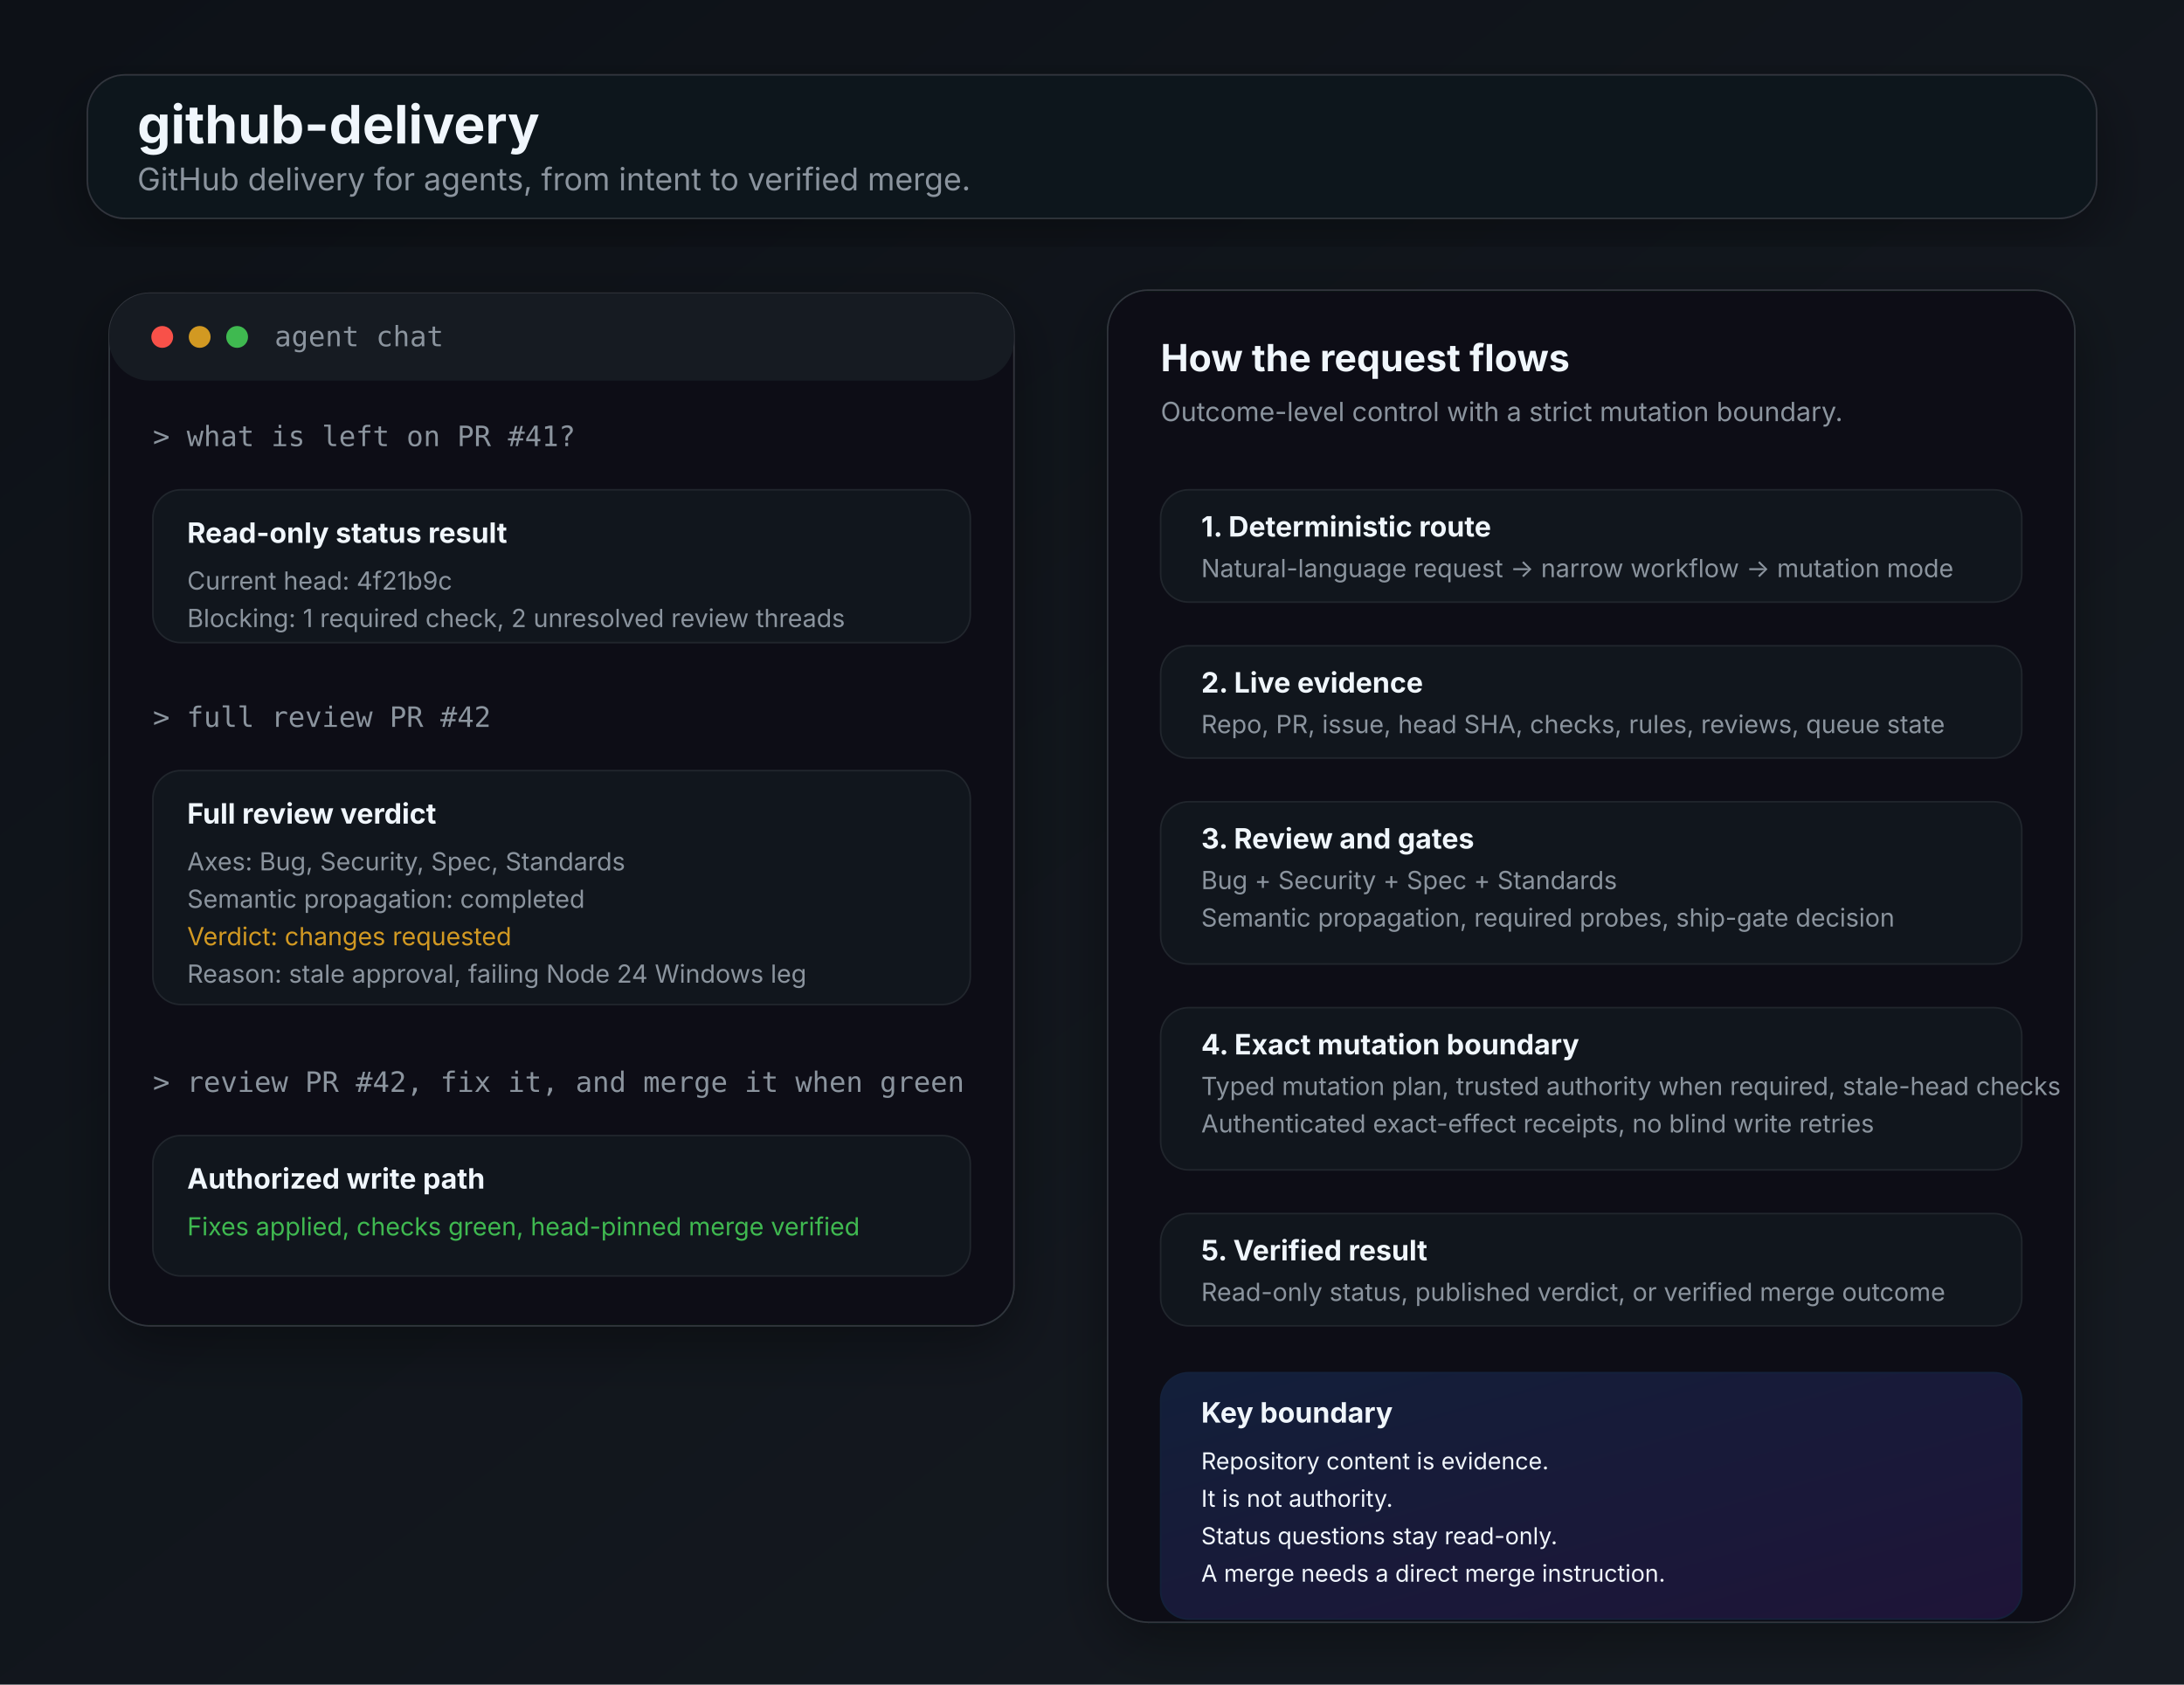
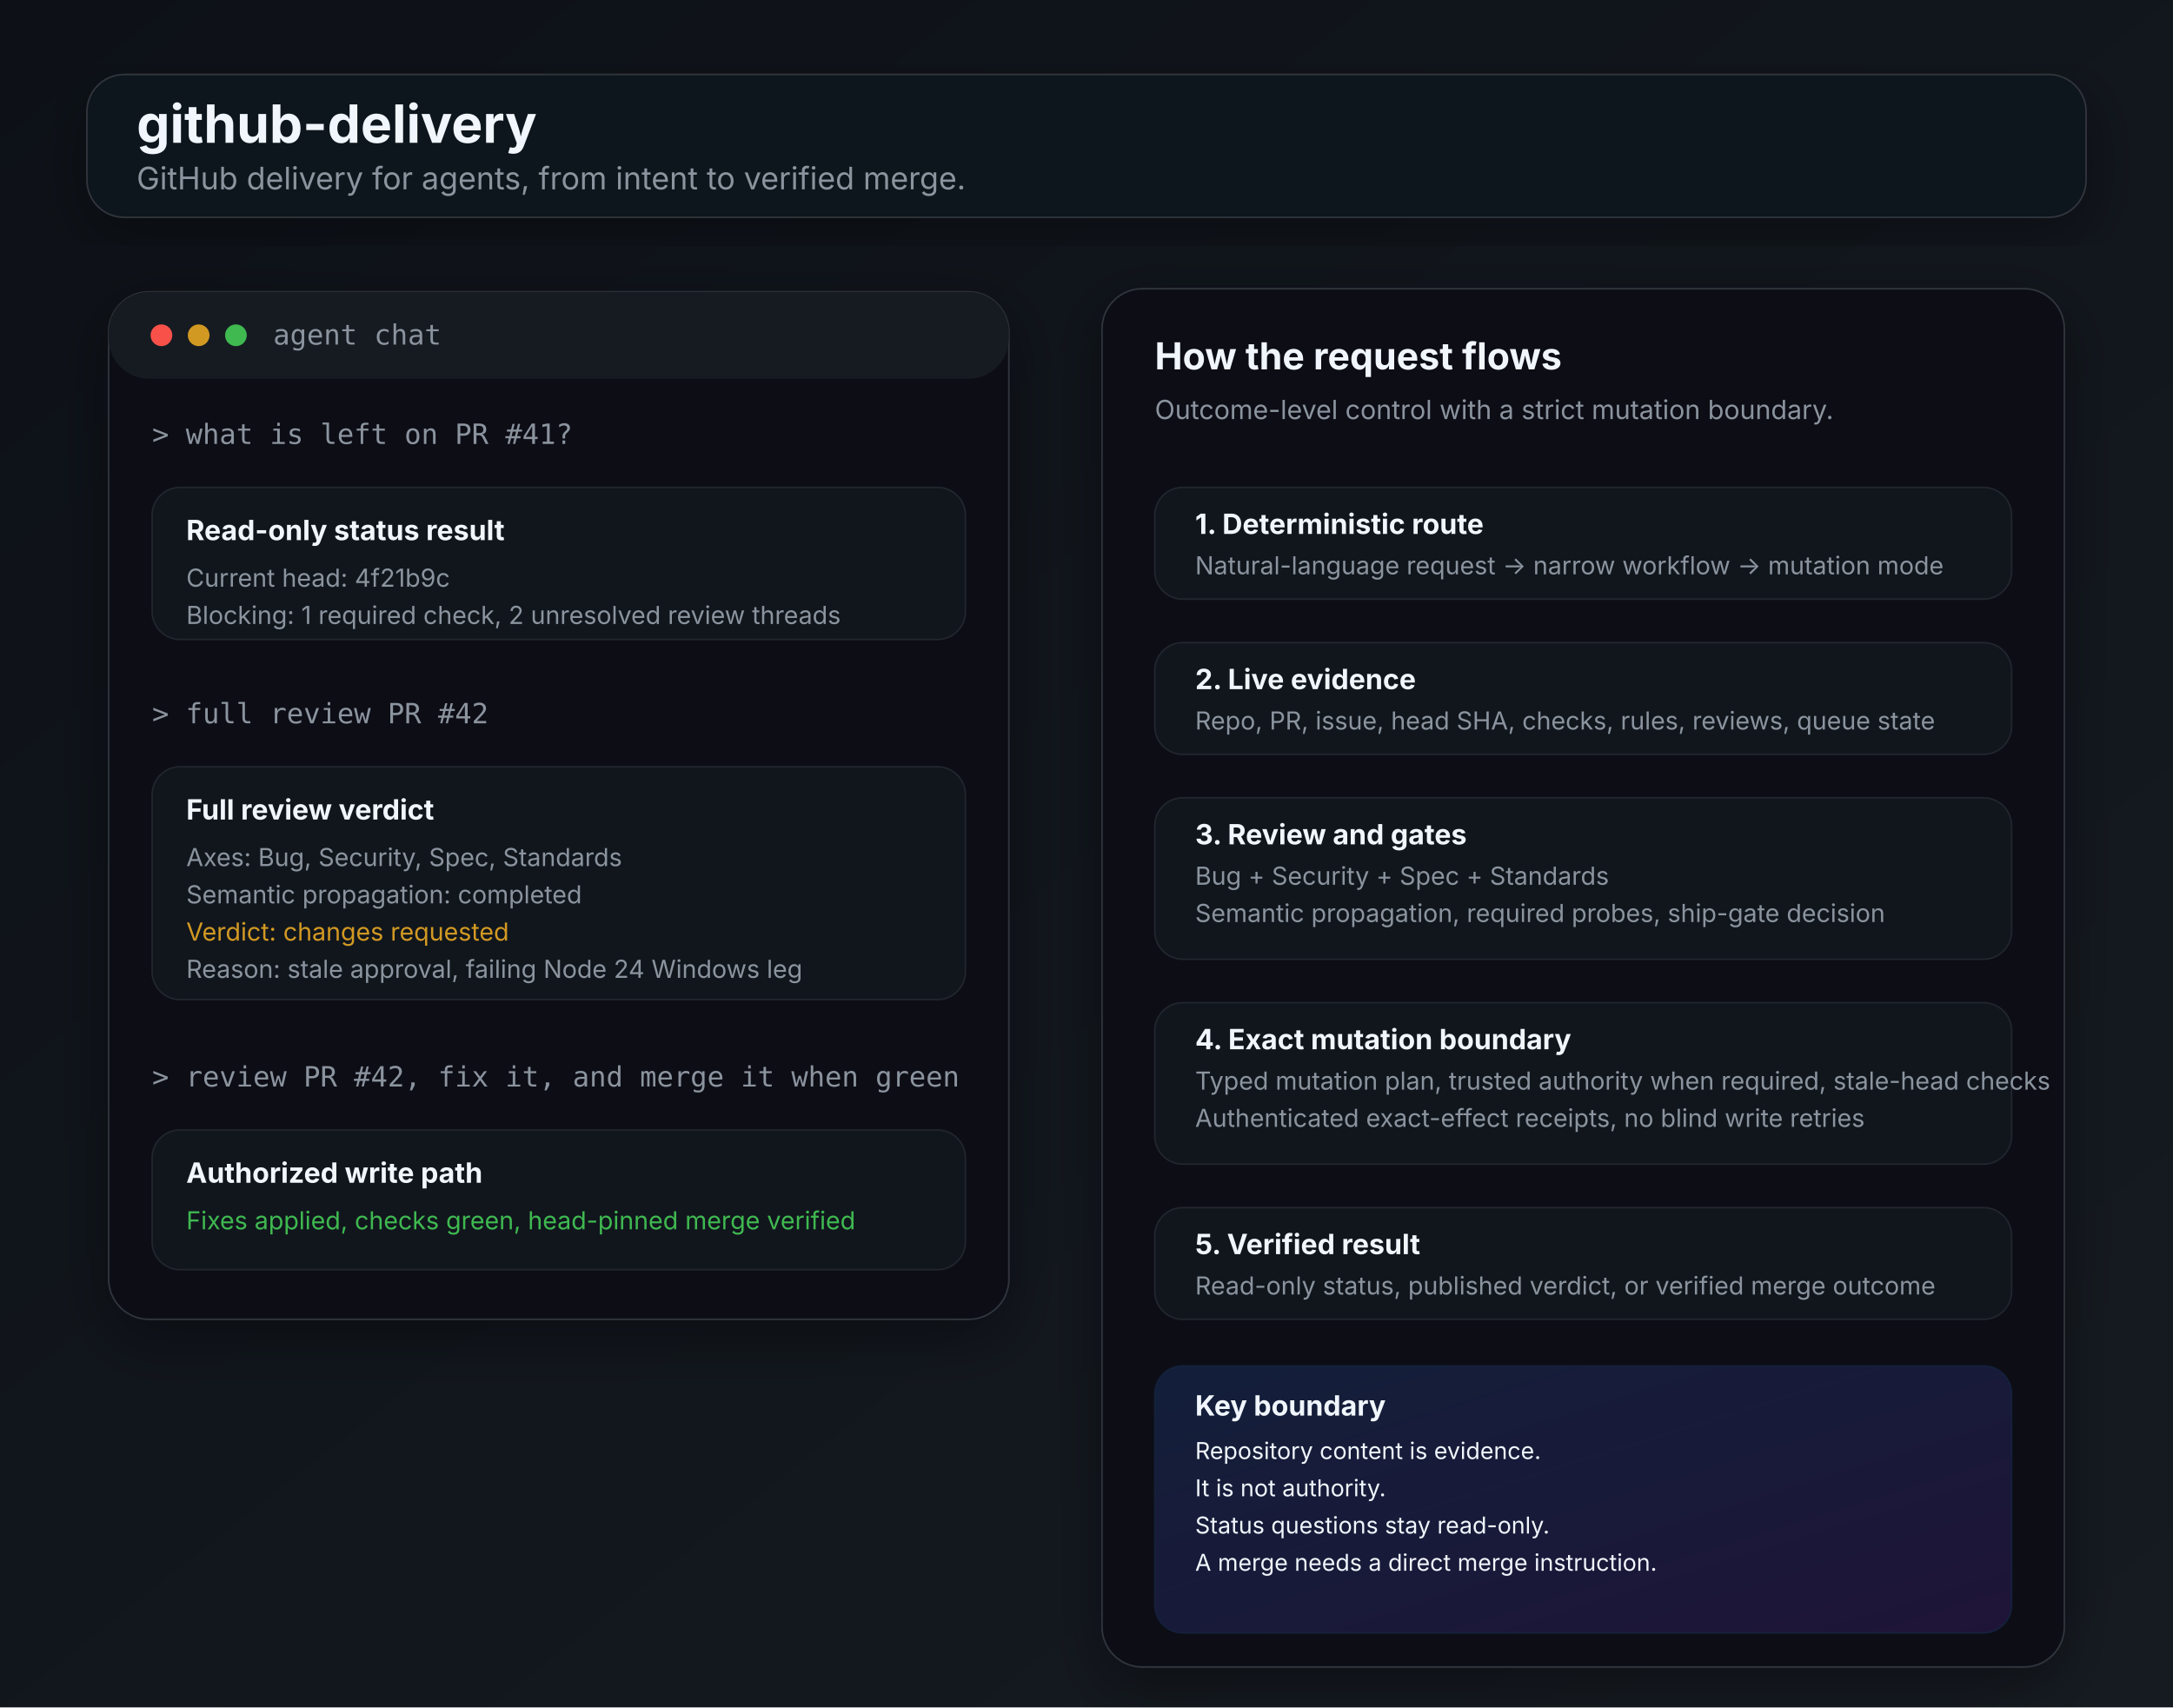
- <svg xmlns="http://www.w3.org/2000/svg" width="1400" height="1080" viewBox="0 0 1400 1080" role="img" aria-labelledby="title desc">
+ <svg xmlns="http://www.w3.org/2000/svg" width="1400" height="1100" viewBox="0 0 1400 1100" role="img" aria-labelledby="title desc">
  <defs>
    <linearGradient id="bg" x1="0" y1="0" x2="1" y2="1">
      <stop offset="0%" stop-color="#0d1117" />
      <stop offset="100%" stop-color="#161b22" />
    </linearGradient>
    <linearGradient id="accent" x1="0" y1="0" x2="1" y2="1">
      <stop offset="0%" stop-color="#2f81f7" />
      <stop offset="100%" stop-color="#7c3aed" />
    </linearGradient>
    <filter id="shadow" x="-20%" y="-20%" width="140%" height="140%">
      <feDropShadow dx="0" dy="12" stdDeviation="18" flood-color="#000000" flood-opacity="0.35" />
    </filter>
    <style>
      text { font-family: Inter, Segoe UI, Helvetica, Arial, sans-serif; }
      .mono { font-family: ui-monospace, SFMono-Regular, Menlo, Consolas, monospace; }
      .muted { fill: #8b949e; }
      .white { fill: #f0f6fc; }
      .green { fill: #3fb950; }
      .yellow { fill: #d29922; }
    </style>
  </defs>
-   <rect x="0" y="0" width="1400" height="1080" fill="url(#bg)" />
+   <rect x="0" y="0" width="1400" height="1100" fill="url(#bg)" />
  <rect x="56" y="48" width="1288" height="92" rx="24" fill="#11161d" stroke="#30363d" filter="url(#shadow)" />
  <text x="88" y="92" font-size="34" font-weight="700" class="white">github-delivery</text>
  <text x="88" y="122" font-size="20" class="muted">GitHub delivery for agents, from intent to verified merge.</text>
  <rect x="70" y="188" width="580" height="662" rx="26" fill="#0b0f14" stroke="#30363d" filter="url(#shadow)" />
  <rect x="70" y="188" width="580" height="56" rx="26" fill="#161b22" />
  <circle cx="104" cy="216" r="7" fill="#f85149" />
  <circle cx="128" cy="216" r="7" fill="#d29922" />
  <circle cx="152" cy="216" r="7" fill="#3fb950" />
  <text x="176" y="222" font-size="18" class="muted mono">agent chat</text>
  <text x="98" y="286" font-size="18" class="muted mono">&gt; what is left on PR #41?</text>
  <rect x="98" y="314" width="524" height="98" rx="18" fill="#11161d" stroke="#21262d" />
  <text x="120" y="348" font-size="18" font-weight="700" class="white">Read-only status result</text>
  <text x="120" y="378" font-size="16" class="muted">Current head: 4f21b9c</text>
  <text x="120" y="402" font-size="16" class="muted">Blocking: 1 required check, 2 unresolved review threads</text>
  <text x="98" y="466" font-size="18" class="muted mono">&gt; full review PR #42</text>
  <rect x="98" y="494" width="524" height="150" rx="18" fill="#11161d" stroke="#21262d" />
  <text x="120" y="528" font-size="18" font-weight="700" class="white">Full review verdict</text>
  <text x="120" y="558" font-size="16" class="muted">Axes: Bug, Security, Spec, Standards</text>
  <text x="120" y="582" font-size="16" class="muted">Semantic propagation: completed</text>
  <text x="120" y="606" font-size="16" class="yellow">Verdict: changes requested</text>
  <text x="120" y="630" font-size="16" class="muted">Reason: stale approval, failing Node 24 Windows leg</text>
  <text x="98" y="700" font-size="18" class="muted mono">&gt; review PR #42, fix it, and merge it when green</text>
  <rect x="98" y="728" width="524" height="90" rx="18" fill="#11161d" stroke="#21262d" />
  <text x="120" y="762" font-size="18" font-weight="700" class="white">Authorized write path</text>
  <text x="120" y="792" font-size="16" class="green">Fixes applied, checks green, head-pinned merge verified</text>
  <g transform="translate(710, 186)">
-     <rect x="0" y="0" width="620" height="854" rx="26" fill="#0b0f14" stroke="#30363d" filter="url(#shadow)" />
+     <rect x="0" y="0" width="620" height="888" rx="26" fill="#0b0f14" stroke="#30363d" filter="url(#shadow)" />
    <text x="34" y="52" font-size="24" font-weight="700" class="white">How the request flows</text>
    <text x="34" y="84" font-size="17" class="muted">Outcome-level control with a strict mutation boundary.</text>
    <rect x="34" y="128" width="552" height="72" rx="18" fill="#11161d" stroke="#21262d" />
    <text x="60" y="158" font-size="18" font-weight="700" class="white">1. Deterministic route</text>
    <text x="60" y="184" font-size="16" class="muted">Natural-language request → narrow workflow → mutation mode</text>
    <rect x="34" y="228" width="552" height="72" rx="18" fill="#11161d" stroke="#21262d" />
    <text x="60" y="258" font-size="18" font-weight="700" class="white">2. Live evidence</text>
    <text x="60" y="284" font-size="16" class="muted">Repo, PR, issue, head SHA, checks, rules, reviews, queue state</text>
    <rect x="34" y="328" width="552" height="104" rx="18" fill="#11161d" stroke="#21262d" />
    <text x="60" y="358" font-size="18" font-weight="700" class="white">3. Review and gates</text>
    <text x="60" y="384" font-size="16" class="muted">Bug + Security + Spec + Standards</text>
    <text x="60" y="408" font-size="16" class="muted">Semantic propagation, required probes, ship-gate decision</text>
    <rect x="34" y="460" width="552" height="104" rx="18" fill="#11161d" stroke="#21262d" />
    <text x="60" y="490" font-size="18" font-weight="700" class="white">4. Exact mutation boundary</text>
    <text x="60" y="516" font-size="16" class="muted">Typed mutation plan, trusted authority when required, stale-head checks</text>
    <text x="60" y="540" font-size="16" class="muted">Authenticated exact-effect receipts, no blind write retries</text>
    <rect x="34" y="592" width="552" height="72" rx="18" fill="#11161d" stroke="#21262d" />
    <text x="60" y="622" font-size="18" font-weight="700" class="white">5. Verified result</text>
    <text x="60" y="648" font-size="16" class="muted">Read-only status, published verdict, or verified merge outcome</text>
-     <rect x="34" y="694" width="552" height="158" rx="18" fill="url(#accent)" opacity="0.16" stroke="#388bfd" />
+     <rect x="34" y="694" width="552" height="172" rx="18" fill="url(#accent)" opacity="0.16" stroke="#388bfd" />
    <text x="60" y="726" font-size="18" font-weight="700" class="white">Key boundary</text>
-     <text x="60" y="756" font-size="15" class="white">Repository content is evidence.</text>
-     <text x="60" y="780" font-size="15" class="white">It is not authority.</text>
-     <text x="60" y="804" font-size="15" class="white">Status questions stay read-only.</text>
-     <text x="60" y="828" font-size="15" class="white">A merge needs a direct merge instruction.</text>
+     <text x="60" y="754" font-size="15" class="white">Repository content is evidence.</text>
+     <text x="60" y="778" font-size="15" class="white">It is not authority.</text>
+     <text x="60" y="802" font-size="15" class="white">Status questions stay read-only.</text>
+     <text x="60" y="826" font-size="15" class="white">A merge needs a direct merge instruction.</text>
  </g>
</svg>
